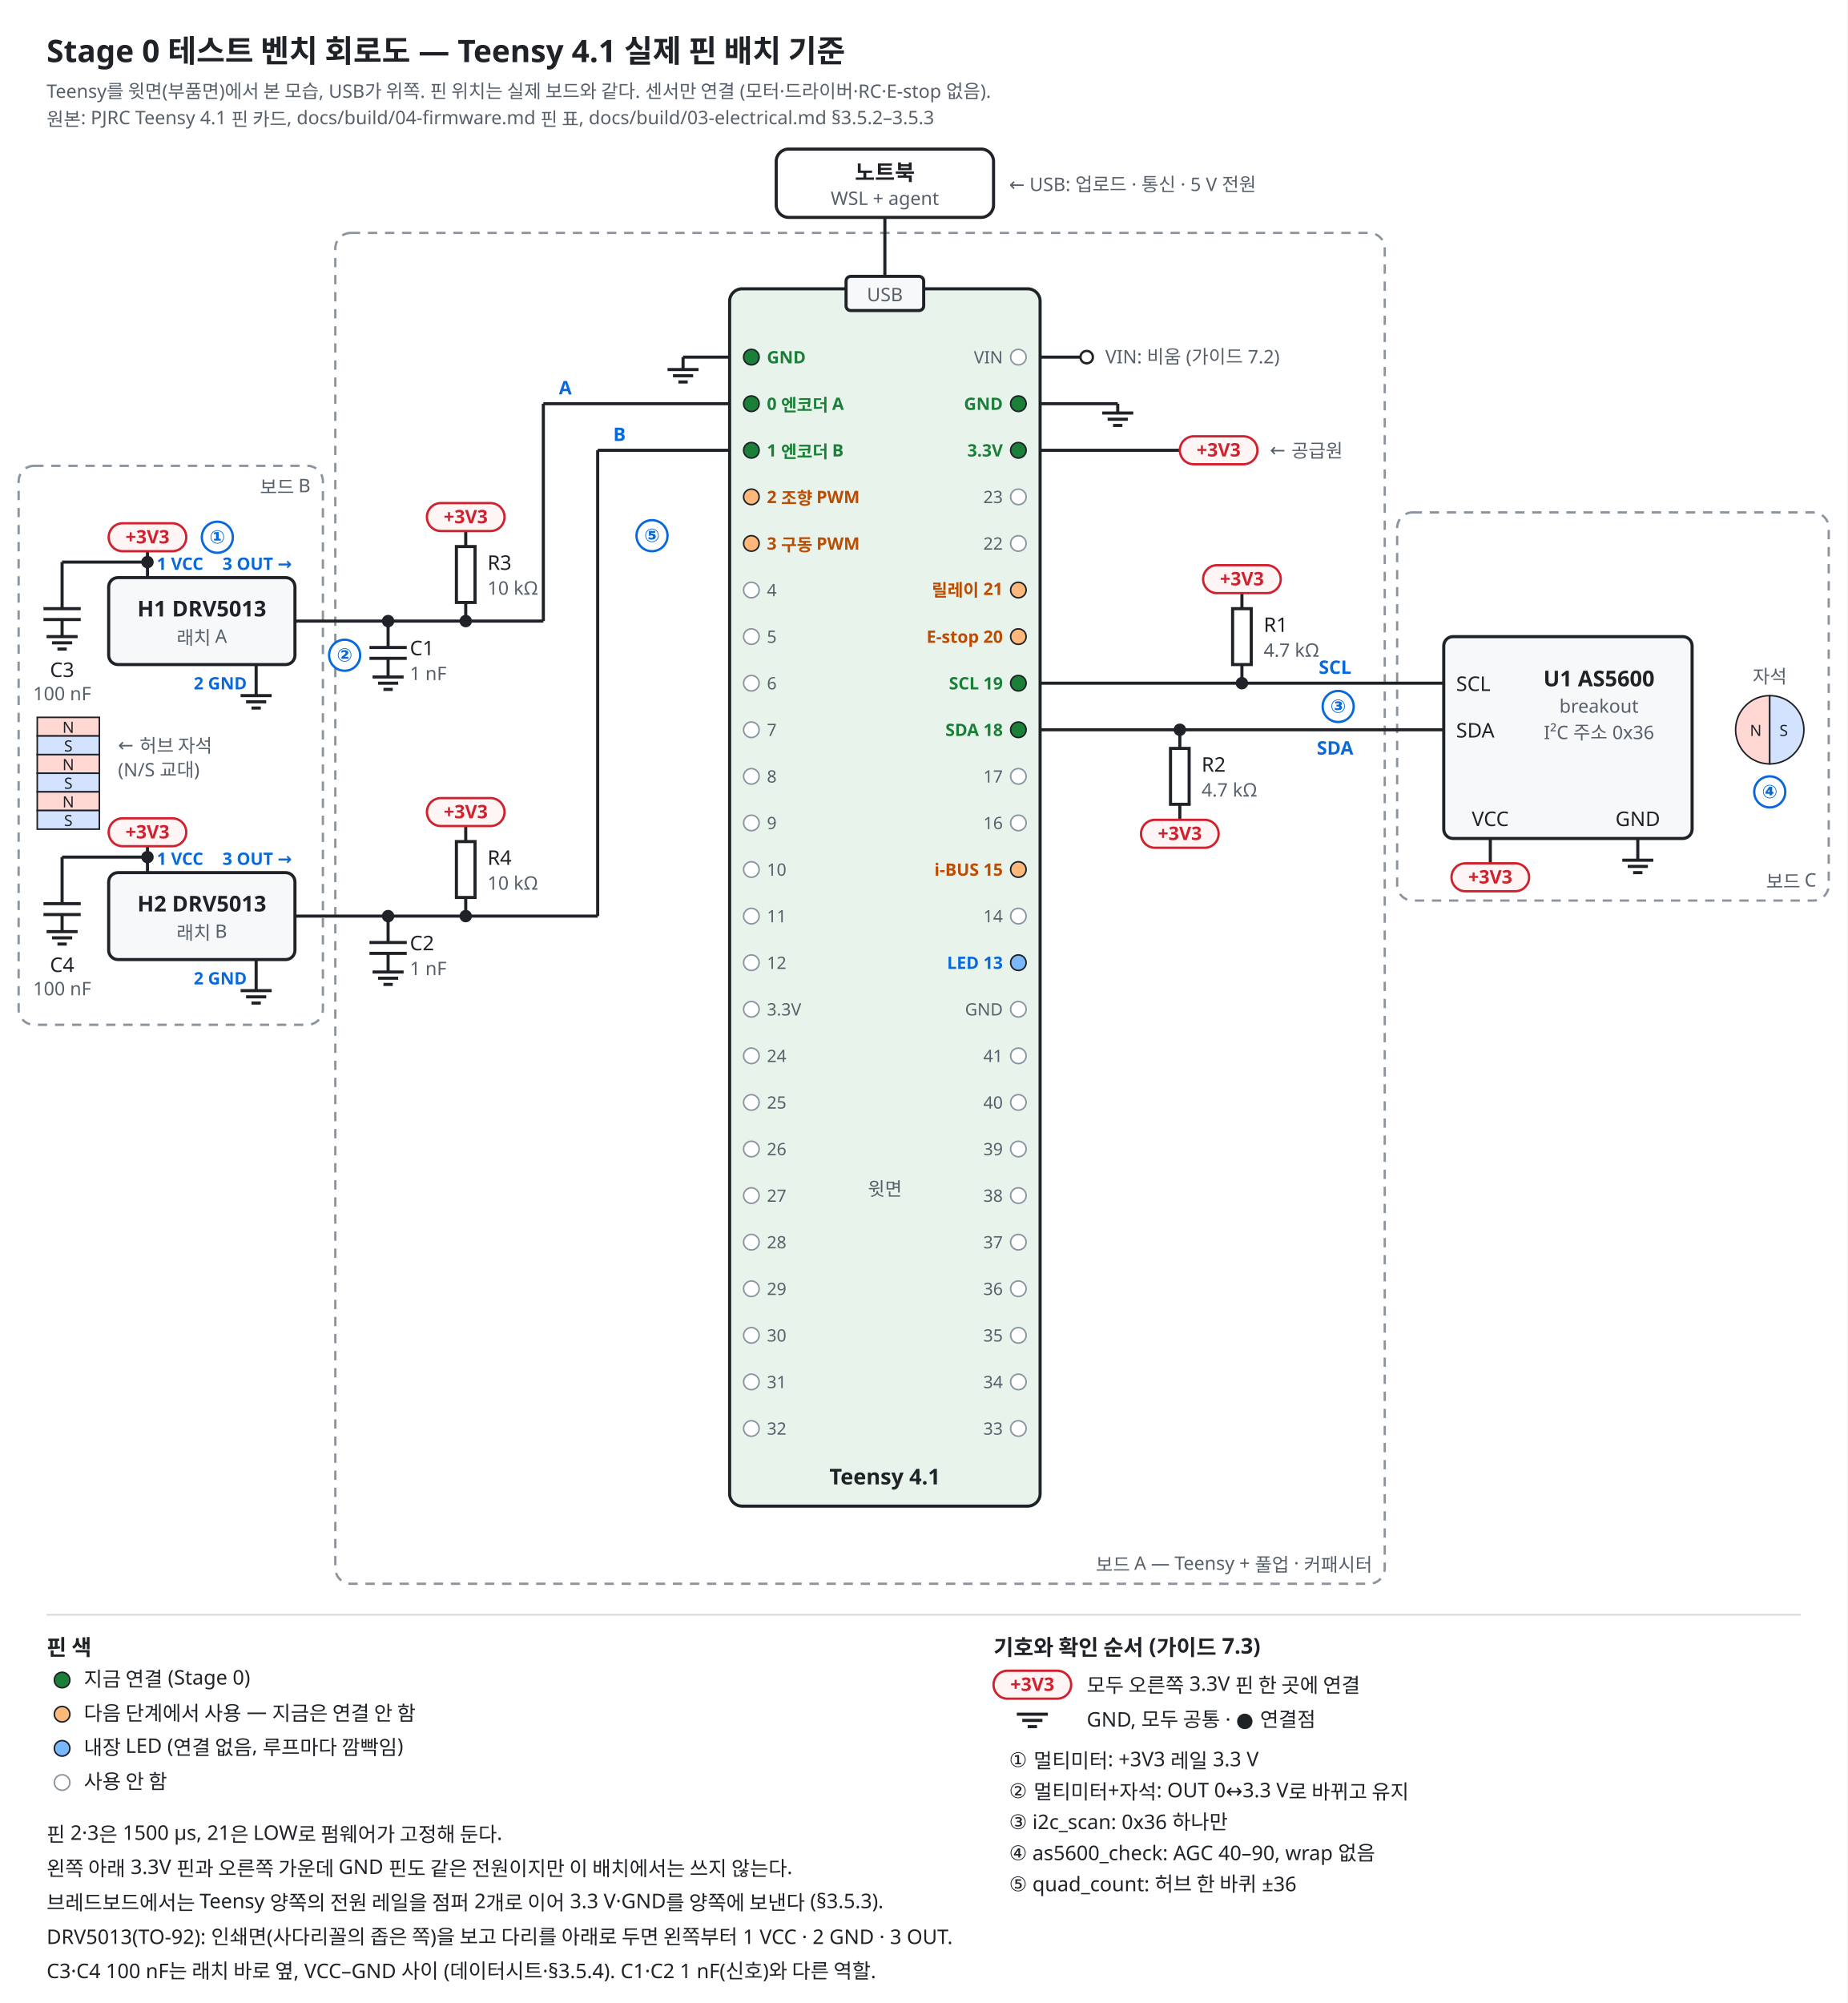
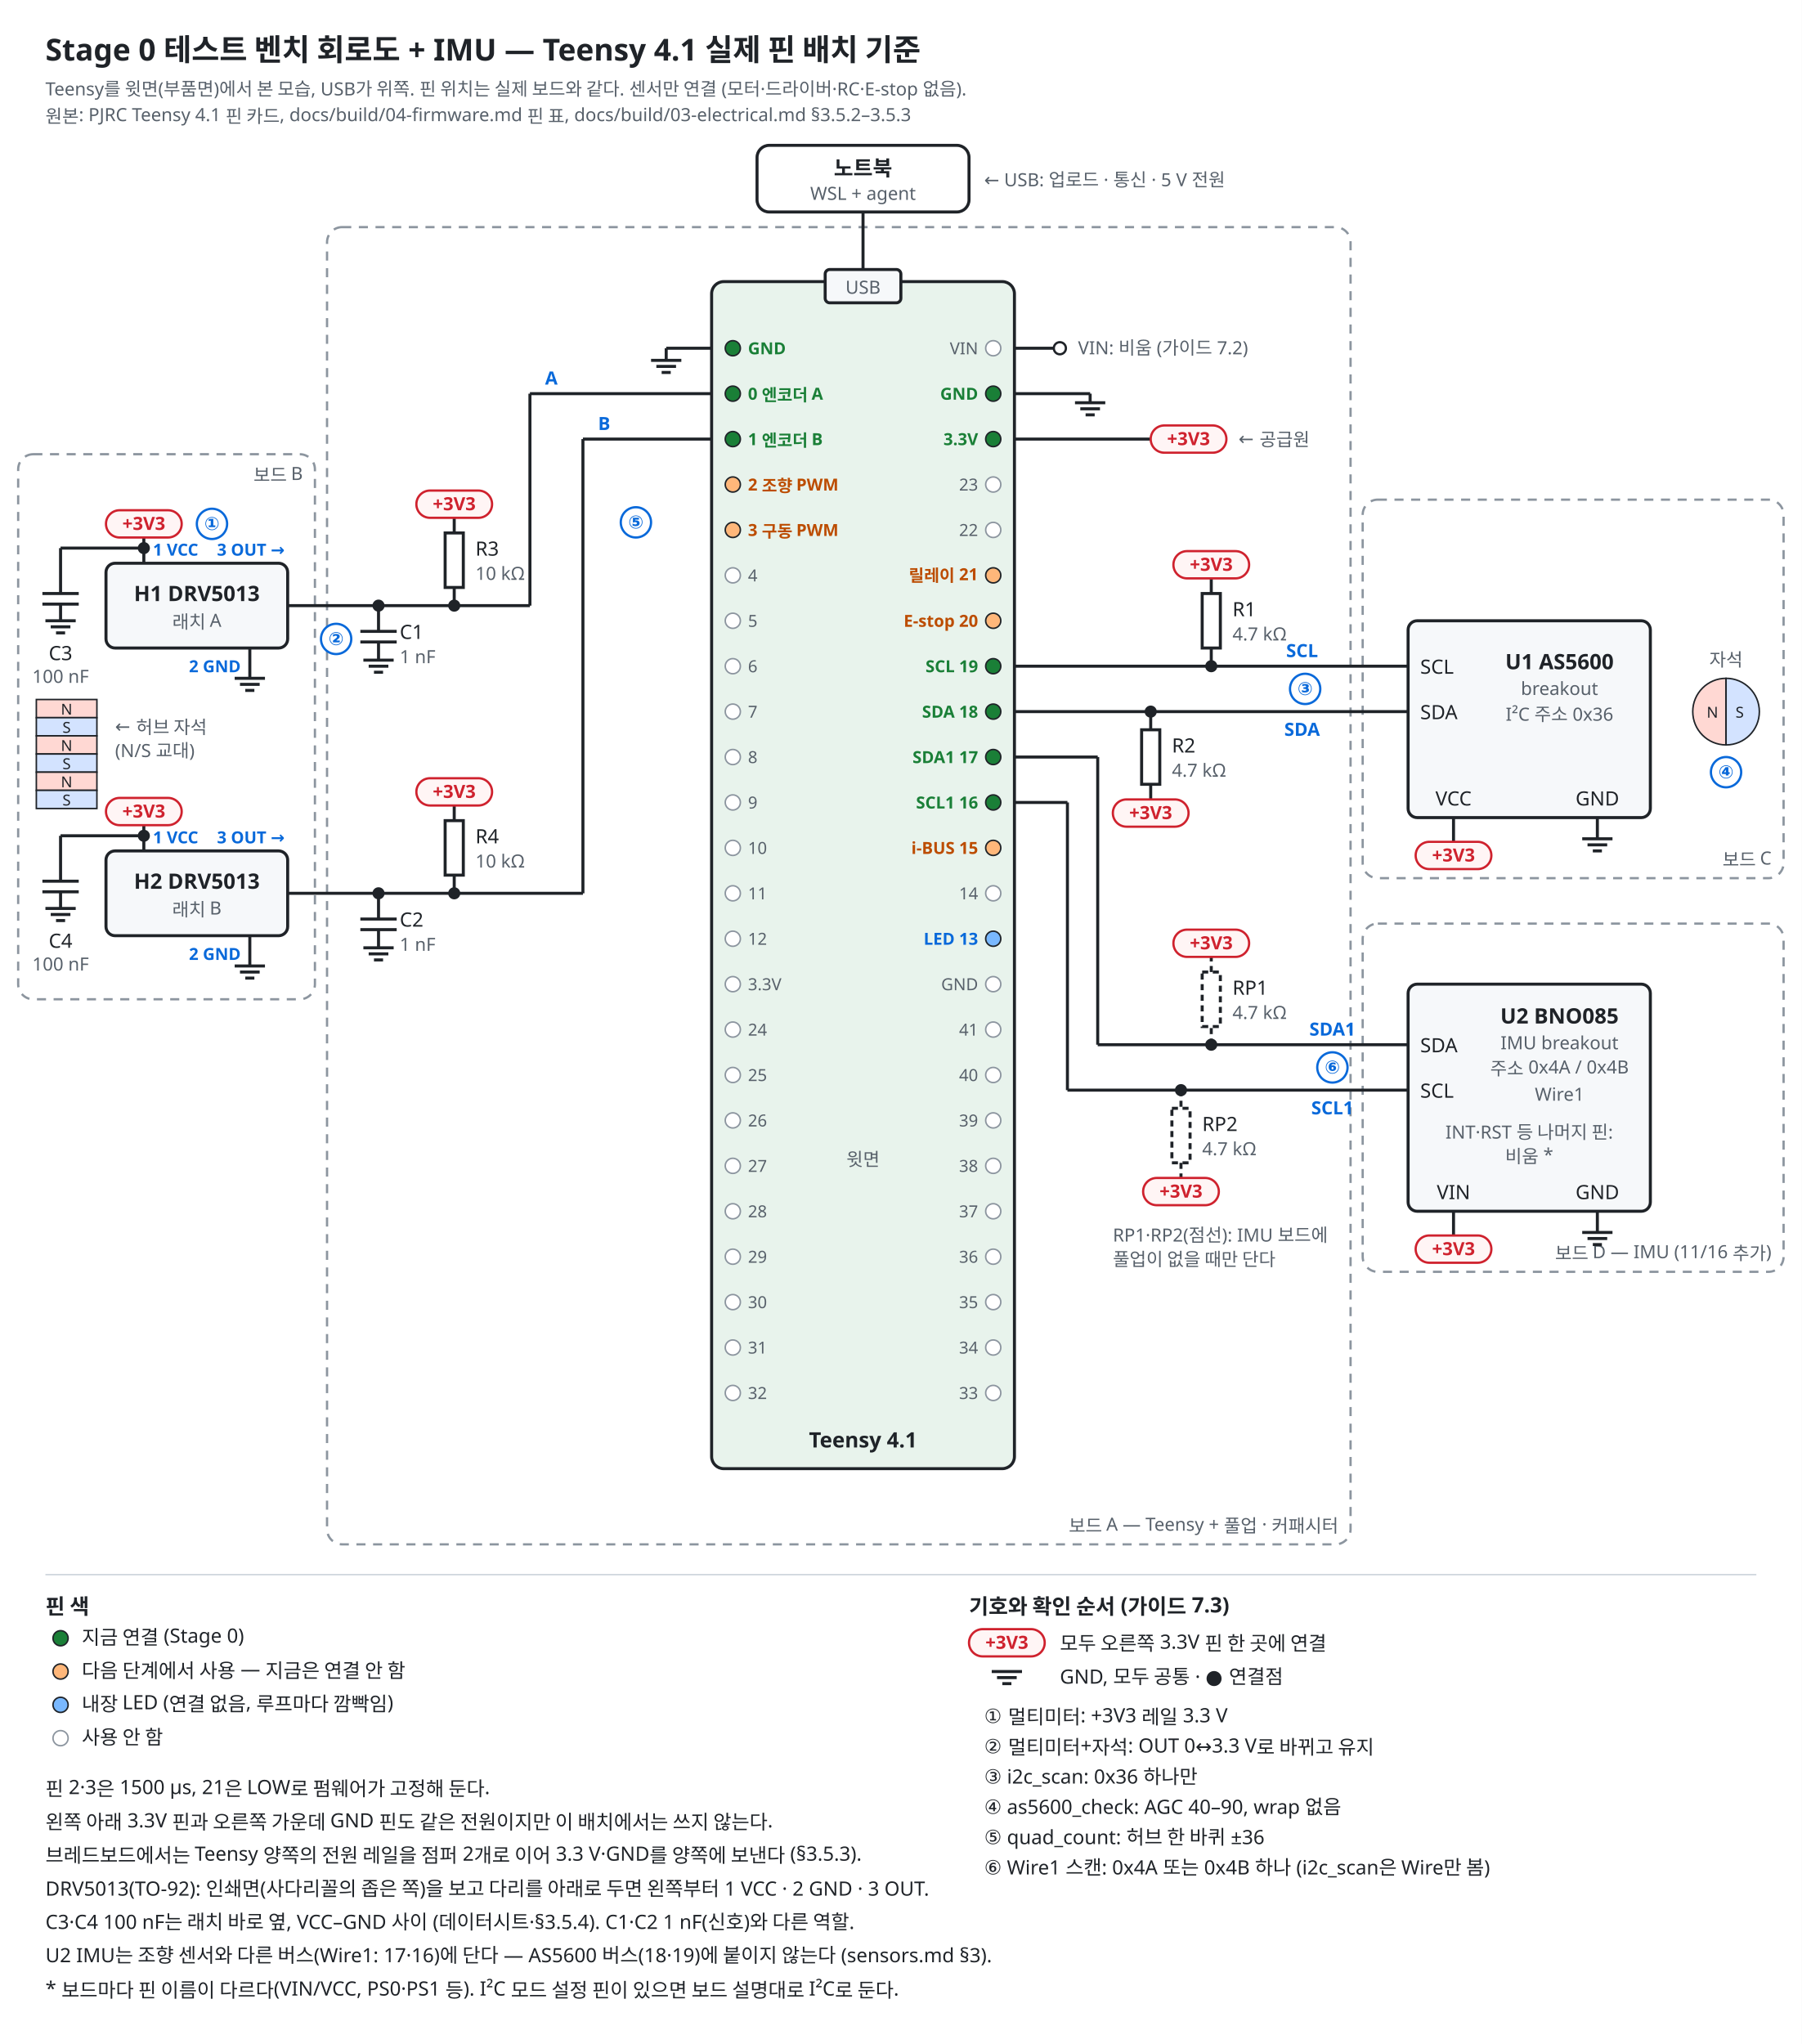
- <svg xmlns="http://www.w3.org/2000/svg" viewBox="0 0 1190 1290" width="1190" height="1290" font-family="'Noto Sans KR','Apple SD Gothic Neo','Malgun Gothic',sans-serif">
+ <svg xmlns="http://www.w3.org/2000/svg" viewBox="0 0 1190 1350" width="1190" height="1350" font-family="'Noto Sans KR','Apple SD Gothic Neo','Malgun Gothic',sans-serif">
  <style>
.w{stroke:#1f2328;stroke-width:2;fill:none}
.box{stroke:#1f2328;stroke-width:2;fill:#fff}
.chip{stroke:#1f2328;stroke-width:2;fill:#f6f8fa}
.pcb{stroke:#1f2328;stroke-width:2;fill:#e8f3ec}
.board{stroke:#8c959f;stroke-width:1.5;fill:none;stroke-dasharray:6 5}
.res{stroke:#1f2328;stroke-width:2;fill:#fff}
+ .resopt{stroke:#1f2328;stroke-width:2;fill:#fff;stroke-dasharray:4 3}
+ .wopt{stroke:#1f2328;stroke-width:2;fill:none;stroke-dasharray:4 3}
.dot{fill:#1f2328}
.nc{stroke:#1f2328;stroke-width:1.5;fill:#fff}
.pill{stroke:#cf222e;stroke-width:1.5;fill:#fff5f5}
.pilltx{fill:#cf222e;font-size:12px;font-weight:700;text-anchor:middle}
.t{fill:#1f2328;font-size:13px}
.ts{fill:#57606a;font-size:12px}
.tb{fill:#1f2328;font-size:14px;font-weight:700}
.h1{fill:#1f2328;font-size:20px;font-weight:700}
.pin{font-size:11px;fill:#57606a}
.pinU{font-size:11px;fill:#1a7f37;font-weight:700}
.pinL{font-size:11px;fill:#bc4c00;font-weight:700}
.pinD{font-size:11px;fill:#0969da;font-weight:700}
.hU{fill:#1a7f37;stroke:#1f2328;stroke-width:1}
.hL{fill:#ffb77a;stroke:#1f2328;stroke-width:1}
.hD{fill:#79b8ff;stroke:#1f2328;stroke-width:1}
.hN{fill:#fff;stroke:#8c959f;stroke-width:1}
.lbl{fill:#0969da;font-size:12px;font-weight:700}
.step{fill:#fff;stroke:#0969da;stroke-width:1.5}
.steptx{fill:#0969da;font-size:12px;font-weight:700;text-anchor:middle}
.mN{fill:#ffd8d3;stroke:#1f2328;stroke-width:1}
.mS{fill:#d3e3ff;stroke:#1f2328;stroke-width:1}
.mtx{fill:#1f2328;font-size:10px;text-anchor:middle}
</style>
-   <rect x="0" y="0" width="1190" height="1290" fill="#fff" />
-   <text class="h1" x="30" y="40">Stage 0 테스트 벤치 회로도 — Teensy 4.1 실제 핀 배치 기준</text>
+   <rect x="0" y="0" width="1190" height="1350" fill="#fff" />
+   <text class="h1" x="30" y="40">Stage 0 테스트 벤치 회로도 + IMU — Teensy 4.1 실제 핀 배치 기준</text>
  <text class="ts" x="30" y="63">Teensy를 윗면(부품면)에서 본 모습, USB가 위쪽. 핀 위치는 실제 보드와 같다. 센서만 연결 (모터·드라이버·RC·E-stop 없음).</text>
  <text class="ts" x="30" y="81">원본: PJRC Teensy 4.1 핀 카드, docs/build/04-firmware.md 핀 표, docs/build/03-electrical.md §3.5.2–3.5.3</text>
  <rect class="board" x="12" y="300" width="196" height="360" rx="10" />
  <text class="ts" x="200" y="318" text-anchor="end">보드 B</text>
  <rect class="board" x="216" y="150" width="676" height="870" rx="10" />
  <text class="ts" x="884" y="1012" text-anchor="end">보드 A — Teensy + 풀업 · 커패시터</text>
  <rect class="board" x="900" y="330" width="278" height="250" rx="10" />
  <text class="ts" x="1170" y="572" text-anchor="end">보드 C</text>
+   <rect class="board" x="900" y="610" width="278" height="230" rx="10" />
+   <text class="ts" x="1170" y="832" text-anchor="end">보드 D — IMU (11/16 추가)</text>
  <rect class="box" x="500" y="96" width="140" height="44" rx="8" />
  <text class="tb" x="570" y="116" text-anchor="middle">노트북</text>
  <text class="ts" x="570" y="132" text-anchor="middle">WSL + agent</text>
  <line class="w" x1="570" y1="140" x2="570" y2="186" />
  <text class="ts" x="650" y="123">← USB: 업로드 · 통신 · 5 V 전원</text>
  <rect class="pcb" x="470" y="186" width="200" height="784" rx="8" />
  <rect class="chip" x="545" y="178" width="50" height="22" rx="3" />
  <text class="ts" x="570" y="194" text-anchor="middle">USB</text>
  <text class="tb" x="570" y="956" text-anchor="middle">Teensy 4.1</text>
  <text class="ts" x="570" y="770" text-anchor="middle">윗면</text>
  <circle class="hU" cx="484" cy="230" r="5" />
  <text class="pinU" x="494" y="234">GND</text>
  <circle class="hU" cx="484" cy="260" r="5" />
  <text class="pinU" x="494" y="264">0 엔코더 A</text>
  <circle class="hU" cx="484" cy="290" r="5" />
  <text class="pinU" x="494" y="294">1 엔코더 B</text>
  <circle class="hL" cx="484" cy="320" r="5" />
  <text class="pinL" x="494" y="324">2 조향 PWM</text>
  <circle class="hL" cx="484" cy="350" r="5" />
  <text class="pinL" x="494" y="354">3 구동 PWM</text>
  <circle class="hN" cx="484" cy="380" r="5" />
  <text class="pin" x="494" y="384">4</text>
  <circle class="hN" cx="484" cy="410" r="5" />
  <text class="pin" x="494" y="414">5</text>
  <circle class="hN" cx="484" cy="440" r="5" />
  <text class="pin" x="494" y="444">6</text>
  <circle class="hN" cx="484" cy="470" r="5" />
  <text class="pin" x="494" y="474">7</text>
  <circle class="hN" cx="484" cy="500" r="5" />
  <text class="pin" x="494" y="504">8</text>
  <circle class="hN" cx="484" cy="530" r="5" />
  <text class="pin" x="494" y="534">9</text>
  <circle class="hN" cx="484" cy="560" r="5" />
  <text class="pin" x="494" y="564">10</text>
  <circle class="hN" cx="484" cy="590" r="5" />
  <text class="pin" x="494" y="594">11</text>
  <circle class="hN" cx="484" cy="620" r="5" />
  <text class="pin" x="494" y="624">12</text>
  <circle class="hN" cx="484" cy="650" r="5" />
  <text class="pin" x="494" y="654">3.3V</text>
  <circle class="hN" cx="484" cy="680" r="5" />
  <text class="pin" x="494" y="684">24</text>
  <circle class="hN" cx="484" cy="710" r="5" />
  <text class="pin" x="494" y="714">25</text>
  <circle class="hN" cx="484" cy="740" r="5" />
  <text class="pin" x="494" y="744">26</text>
  <circle class="hN" cx="484" cy="770" r="5" />
  <text class="pin" x="494" y="774">27</text>
  <circle class="hN" cx="484" cy="800" r="5" />
  <text class="pin" x="494" y="804">28</text>
  <circle class="hN" cx="484" cy="830" r="5" />
  <text class="pin" x="494" y="834">29</text>
  <circle class="hN" cx="484" cy="860" r="5" />
  <text class="pin" x="494" y="864">30</text>
  <circle class="hN" cx="484" cy="890" r="5" />
  <text class="pin" x="494" y="894">31</text>
  <circle class="hN" cx="484" cy="920" r="5" />
  <text class="pin" x="494" y="924">32</text>
  <circle class="hN" cx="656" cy="230" r="5" />
  <text class="pin" x="646" y="234" text-anchor="end">VIN</text>
  <circle class="hU" cx="656" cy="260" r="5" />
  <text class="pinU" x="646" y="264" text-anchor="end">GND</text>
  <circle class="hU" cx="656" cy="290" r="5" />
  <text class="pinU" x="646" y="294" text-anchor="end">3.3V</text>
  <circle class="hN" cx="656" cy="320" r="5" />
  <text class="pin" x="646" y="324" text-anchor="end">23</text>
  <circle class="hN" cx="656" cy="350" r="5" />
  <text class="pin" x="646" y="354" text-anchor="end">22</text>
  <circle class="hL" cx="656" cy="380" r="5" />
  <text class="pinL" x="646" y="384" text-anchor="end">릴레이 21</text>
  <circle class="hL" cx="656" cy="410" r="5" />
  <text class="pinL" x="646" y="414" text-anchor="end">E-stop 20</text>
  <circle class="hU" cx="656" cy="440" r="5" />
  <text class="pinU" x="646" y="444" text-anchor="end">SCL 19</text>
  <circle class="hU" cx="656" cy="470" r="5" />
  <text class="pinU" x="646" y="474" text-anchor="end">SDA 18</text>
-   <circle class="hN" cx="656" cy="500" r="5" />
-   <text class="pin" x="646" y="504" text-anchor="end">17</text>
-   <circle class="hN" cx="656" cy="530" r="5" />
-   <text class="pin" x="646" y="534" text-anchor="end">16</text>
+   <circle class="hU" cx="656" cy="500" r="5" />
+   <text class="pinU" x="646" y="504" text-anchor="end">SDA1 17</text>
+   <circle class="hU" cx="656" cy="530" r="5" />
+   <text class="pinU" x="646" y="534" text-anchor="end">SCL1 16</text>
  <circle class="hL" cx="656" cy="560" r="5" />
  <text class="pinL" x="646" y="564" text-anchor="end">i-BUS 15</text>
  <circle class="hN" cx="656" cy="590" r="5" />
  <text class="pin" x="646" y="594" text-anchor="end">14</text>
  <circle class="hD" cx="656" cy="620" r="5" />
  <text class="pinD" x="646" y="624" text-anchor="end">LED 13</text>
  <circle class="hN" cx="656" cy="650" r="5" />
  <text class="pin" x="646" y="654" text-anchor="end">GND</text>
  <circle class="hN" cx="656" cy="680" r="5" />
  <text class="pin" x="646" y="684" text-anchor="end">41</text>
  <circle class="hN" cx="656" cy="710" r="5" />
  <text class="pin" x="646" y="714" text-anchor="end">40</text>
  <circle class="hN" cx="656" cy="740" r="5" />
  <text class="pin" x="646" y="744" text-anchor="end">39</text>
  <circle class="hN" cx="656" cy="770" r="5" />
  <text class="pin" x="646" y="774" text-anchor="end">38</text>
  <circle class="hN" cx="656" cy="800" r="5" />
  <text class="pin" x="646" y="804" text-anchor="end">37</text>
  <circle class="hN" cx="656" cy="830" r="5" />
  <text class="pin" x="646" y="834" text-anchor="end">36</text>
  <circle class="hN" cx="656" cy="860" r="5" />
  <text class="pin" x="646" y="864" text-anchor="end">35</text>
  <circle class="hN" cx="656" cy="890" r="5" />
  <text class="pin" x="646" y="894" text-anchor="end">34</text>
  <circle class="hN" cx="656" cy="920" r="5" />
  <text class="pin" x="646" y="924" text-anchor="end">33</text>
  <line class="w" x1="470" y1="230" x2="440" y2="230" />
  <line class="w" x1="440" y1="230" x2="440" y2="238" />
  <g class="w">
    <line x1="430" y1="238" x2="450" y2="238" />
    <line x1="433.5" y1="242" x2="446.5" y2="242" />
    <line x1="437" y1="246" x2="443" y2="246" />
  </g>
  <line class="w" x1="470" y1="260" x2="350" y2="260" />
  <line class="w" x1="350" y1="260" x2="350" y2="400" />
  <line class="w" x1="350" y1="400" x2="190" y2="400" />
  <line class="w" x1="470" y1="290" x2="385" y2="290" />
  <line class="w" x1="385" y1="290" x2="385" y2="590" />
  <line class="w" x1="385" y1="590" x2="190" y2="590" />
  <text class="lbl" x="360" y="254">A</text>
  <text class="lbl" x="395" y="284">B</text>
  <circle class="step" cx="420" cy="345" r="10" />
  <text class="steptx" x="420" y="349">⑤</text>
  <circle class="dot" cx="300" cy="400" r="4" />
  <line class="w" x1="300" y1="400" x2="300" y2="388" />
  <rect class="res" x="294" y="352" width="12" height="36" />
  <text class="t" x="314" y="367" text-anchor="start">R3</text>
  <text class="ts" x="314" y="383" text-anchor="start">10 kΩ</text>
  <line class="w" x1="300" y1="352" x2="300" y2="342" />
  <rect class="pill" x="275" y="324" width="50" height="18" rx="9" />
  <text class="pilltx" x="300" y="337">+3V3</text>
  <circle class="dot" cx="250" cy="400" r="4" />
  <line class="w" x1="250" y1="400" x2="250" y2="417" />
  <line class="w" x1="238" y1="417" x2="262" y2="417" />
  <line class="w" x1="238" y1="424" x2="262" y2="424" />
  <line class="w" x1="250" y1="424" x2="250" y2="436" />
  <g class="w">
    <line x1="240" y1="436" x2="260" y2="436" />
    <line x1="243.5" y1="440" x2="256.5" y2="440" />
    <line x1="247" y1="444" x2="253" y2="444" />
  </g>
  <text class="t" x="264" y="422">C1</text>
  <text class="ts" x="264" y="438">1 nF</text>
  <circle class="dot" cx="300" cy="590" r="4" />
  <line class="w" x1="300" y1="590" x2="300" y2="578" />
  <rect class="res" x="294" y="542" width="12" height="36" />
  <text class="t" x="314" y="557" text-anchor="start">R4</text>
  <text class="ts" x="314" y="573" text-anchor="start">10 kΩ</text>
  <line class="w" x1="300" y1="542" x2="300" y2="532" />
  <rect class="pill" x="275" y="514" width="50" height="18" rx="9" />
  <text class="pilltx" x="300" y="527">+3V3</text>
  <circle class="dot" cx="250" cy="590" r="4" />
  <line class="w" x1="250" y1="590" x2="250" y2="607" />
  <line class="w" x1="238" y1="607" x2="262" y2="607" />
  <line class="w" x1="238" y1="614" x2="262" y2="614" />
  <line class="w" x1="250" y1="614" x2="250" y2="626" />
  <g class="w">
    <line x1="240" y1="626" x2="260" y2="626" />
    <line x1="243.5" y1="630" x2="256.5" y2="630" />
    <line x1="247" y1="634" x2="253" y2="634" />
  </g>
  <text class="t" x="264" y="612">C2</text>
  <text class="ts" x="264" y="628">1 nF</text>
  <rect class="chip" x="70" y="372" width="120" height="56" rx="6" />
  <text class="tb" x="130" y="397" text-anchor="middle">H1 DRV5013</text>
  <text class="ts" x="130" y="415" text-anchor="middle">래치 A</text>
  <text class="pinD" x="101" y="367">1 VCC</text>
  <text class="pinD" x="188" y="367" text-anchor="end">3 OUT →</text>
  <text class="pinD" x="159" y="444" text-anchor="end">2 GND</text>
  <line class="w" x1="95" y1="372" x2="95" y2="355" />
  <rect class="pill" x="70" y="337" width="50" height="18" rx="9" />
  <text class="pilltx" x="95" y="350">+3V3</text>
  <line class="w" x1="165" y1="428" x2="165" y2="448" />
  <g class="w">
    <line x1="155" y1="448" x2="175" y2="448" />
    <line x1="158.5" y1="452" x2="171.5" y2="452" />
    <line x1="162" y1="456" x2="168" y2="456" />
  </g>
  <circle class="dot" cx="95" cy="362" r="4" />
  <line class="w" x1="95" y1="362" x2="40" y2="362" />
  <line class="w" x1="40" y1="362" x2="40" y2="392" />
  <line class="w" x1="28" y1="392" x2="52" y2="392" />
  <line class="w" x1="28" y1="399" x2="52" y2="399" />
  <line class="w" x1="40" y1="399" x2="40" y2="410" />
  <g class="w">
    <line x1="30" y1="410" x2="50" y2="410" />
    <line x1="33.5" y1="414" x2="46.5" y2="414" />
    <line x1="37" y1="418" x2="43" y2="418" />
  </g>
  <text class="t" x="40" y="436" text-anchor="middle">C3</text>
  <text class="ts" x="40" y="451" text-anchor="middle">100 nF</text>
  <rect class="chip" x="70" y="562" width="120" height="56" rx="6" />
  <text class="tb" x="130" y="587" text-anchor="middle">H2 DRV5013</text>
  <text class="ts" x="130" y="605" text-anchor="middle">래치 B</text>
  <text class="pinD" x="101" y="557">1 VCC</text>
  <text class="pinD" x="188" y="557" text-anchor="end">3 OUT →</text>
  <text class="pinD" x="159" y="634" text-anchor="end">2 GND</text>
  <line class="w" x1="95" y1="562" x2="95" y2="545" />
  <rect class="pill" x="70" y="527" width="50" height="18" rx="9" />
  <text class="pilltx" x="95" y="540">+3V3</text>
  <line class="w" x1="165" y1="618" x2="165" y2="638" />
  <g class="w">
    <line x1="155" y1="638" x2="175" y2="638" />
    <line x1="158.5" y1="642" x2="171.5" y2="642" />
    <line x1="162" y1="646" x2="168" y2="646" />
  </g>
  <circle class="dot" cx="95" cy="552" r="4" />
  <line class="w" x1="95" y1="552" x2="40" y2="552" />
  <line class="w" x1="40" y1="552" x2="40" y2="582" />
  <line class="w" x1="28" y1="582" x2="52" y2="582" />
  <line class="w" x1="28" y1="589" x2="52" y2="589" />
  <line class="w" x1="40" y1="589" x2="40" y2="600" />
  <g class="w">
    <line x1="30" y1="600" x2="50" y2="600" />
    <line x1="33.5" y1="604" x2="46.5" y2="604" />
    <line x1="37" y1="608" x2="43" y2="608" />
  </g>
  <text class="t" x="40" y="626" text-anchor="middle">C4</text>
  <text class="ts" x="40" y="641" text-anchor="middle">100 nF</text>
  <circle class="step" cx="140" cy="346" r="10" />
  <text class="steptx" x="140" y="350">①</text>
  <circle class="step" cx="222" cy="422" r="10" />
  <text class="steptx" x="222" y="426">②</text>
  <rect class="mN" x="24" y="462" width="40" height="12" />
  <text class="mtx" x="44" y="472">N</text>
  <rect class="mS" x="24" y="474" width="40" height="12" />
  <text class="mtx" x="44" y="484">S</text>
  <rect class="mN" x="24" y="486" width="40" height="12" />
  <text class="mtx" x="44" y="496">N</text>
  <rect class="mS" x="24" y="498" width="40" height="12" />
  <text class="mtx" x="44" y="508">S</text>
  <rect class="mN" x="24" y="510" width="40" height="12" />
  <text class="mtx" x="44" y="520">N</text>
  <rect class="mS" x="24" y="522" width="40" height="12" />
  <text class="mtx" x="44" y="532">S</text>
  <text class="ts" x="76" y="484">← 허브 자석</text>
  <text class="ts" x="76" y="500">(N/S 교대)</text>
  <line class="w" x1="670" y1="230" x2="696" y2="230" />
  <circle class="nc" cx="700" cy="230" r="4" />
  <text class="ts" x="712" y="234">VIN: 비움 (가이드 7.2)</text>
  <line class="w" x1="670" y1="260" x2="720" y2="260" />
  <line class="w" x1="720" y1="260" x2="720" y2="266" />
  <g class="w">
    <line x1="710" y1="266" x2="730" y2="266" />
    <line x1="713.5" y1="270" x2="726.5" y2="270" />
    <line x1="717" y1="274" x2="723" y2="274" />
  </g>
  <line class="w" x1="670" y1="290" x2="760" y2="290" />
  <rect class="pill" x="760" y="281" width="50" height="18" rx="9" />
  <text class="pilltx" x="785" y="294">+3V3</text>
  <text class="ts" x="818" y="294">← 공급원</text>
  <line class="w" x1="670" y1="440" x2="930" y2="440" />
  <line class="w" x1="670" y1="470" x2="930" y2="470" />
  <text class="lbl" x="860" y="434" text-anchor="middle">SCL</text>
  <text class="lbl" x="860" y="486" text-anchor="middle">SDA</text>
  <circle class="dot" cx="800" cy="440" r="4" />
  <line class="w" x1="800" y1="440" x2="800" y2="428" />
  <rect class="res" x="794" y="392" width="12" height="36" />
  <text class="t" x="814" y="407" text-anchor="start">R1</text>
  <text class="ts" x="814" y="423" text-anchor="start">4.7 kΩ</text>
  <line class="w" x1="800" y1="392" x2="800" y2="382" />
  <rect class="pill" x="775" y="364" width="50" height="18" rx="9" />
  <text class="pilltx" x="800" y="377">+3V3</text>
  <circle class="dot" cx="760" cy="470" r="4" />
  <line class="w" x1="760" y1="470" x2="760" y2="482" />
  <rect class="res" x="754" y="482" width="12" height="36" />
  <text class="t" x="774" y="497" text-anchor="start">R2</text>
  <text class="ts" x="774" y="513" text-anchor="start">4.7 kΩ</text>
  <line class="w" x1="760" y1="518" x2="760" y2="528" />
  <rect class="pill" x="735" y="528" width="50" height="18" rx="9" />
  <text class="pilltx" x="760" y="541">+3V3</text>
  <circle class="step" cx="862" cy="455" r="10" />
  <text class="steptx" x="862" y="459">③</text>
  <rect class="chip" x="930" y="410" width="160" height="130" rx="6" />
  <text class="t" x="938" y="445">SCL</text>
  <text class="t" x="938" y="475">SDA</text>
  <text class="tb" x="1030" y="442" text-anchor="middle">U1 AS5600</text>
  <text class="ts" x="1030" y="459" text-anchor="middle">breakout</text>
  <text class="ts" x="1030" y="476" text-anchor="middle">I²C 주소 0x36</text>
  <text class="t" x="960" y="532" text-anchor="middle">VCC</text>
  <text class="t" x="1055" y="532" text-anchor="middle">GND</text>
  <line class="w" x1="960" y1="540" x2="960" y2="556" />
  <rect class="pill" x="935" y="556" width="50" height="18" rx="9" />
  <text class="pilltx" x="960" y="569">+3V3</text>
  <line class="w" x1="1055" y1="540" x2="1055" y2="554" />
  <g class="w">
    <line x1="1045" y1="554" x2="1065" y2="554" />
    <line x1="1048.5" y1="558" x2="1061.5" y2="558" />
    <line x1="1052" y1="562" x2="1058" y2="562" />
  </g>
  <path class="mN" d="M1140 448 A22 22 0 0 0 1140 492 Z" />
  <path class="mS" d="M1140 448 A22 22 0 0 1 1140 492 Z" />
  <text class="mtx" x="1131" y="474">N</text>
  <text class="mtx" x="1149" y="474">S</text>
  <text class="ts" x="1140" y="440" text-anchor="middle">자석</text>
  <circle class="step" cx="1140" cy="510" r="10" />
  <text class="steptx" x="1140" y="514">④</text>
+   <line class="w" x1="670" y1="500" x2="725" y2="500" />
+   <line class="w" x1="725" y1="500" x2="725" y2="690" />
+   <line class="w" x1="725" y1="690" x2="930" y2="690" />
+   <line class="w" x1="670" y1="530" x2="705" y2="530" />
+   <line class="w" x1="705" y1="530" x2="705" y2="720" />
+   <line class="w" x1="705" y1="720" x2="930" y2="720" />
+   <text class="lbl" x="880" y="684" text-anchor="middle">SDA1</text>
+   <text class="lbl" x="880" y="736" text-anchor="middle">SCL1</text>
+   <circle class="dot" cx="800" cy="690" r="4" />
+   <line class="wopt" x1="800" y1="690" x2="800" y2="678" />
+   <rect class="resopt" x="794" y="642" width="12" height="36" />
+   <text class="t" x="814" y="657">RP1</text>
+   <text class="ts" x="814" y="673">4.7 kΩ</text>
+   <line class="wopt" x1="800" y1="642" x2="800" y2="632" />
+   <rect class="pill" x="775" y="614" width="50" height="18" rx="9" />
+   <text class="pilltx" x="800" y="627">+3V3</text>
+   <circle class="dot" cx="780" cy="720" r="4" />
+   <line class="wopt" x1="780" y1="720" x2="780" y2="732" />
+   <rect class="resopt" x="774" y="732" width="12" height="36" />
+   <text class="t" x="794" y="747">RP2</text>
+   <text class="ts" x="794" y="763">4.7 kΩ</text>
+   <line class="wopt" x1="780" y1="768" x2="780" y2="778" />
+   <rect class="pill" x="755" y="778" width="50" height="18" rx="9" />
+   <text class="pilltx" x="780" y="791">+3V3</text>
+   <text class="ts" x="735" y="820">RP1·RP2(점선): IMU 보드에</text>
+   <text class="ts" x="735" y="836">풀업이 없을 때만 단다</text>
+   <circle class="step" cx="880" cy="705" r="10" />
+   <text class="steptx" x="880" y="709">⑥</text>
+   <rect class="chip" x="930" y="650" width="160" height="150" rx="6" />
+   <text class="t" x="938" y="695">SDA</text>
+   <text class="t" x="938" y="725">SCL</text>
+   <text class="tb" x="1030" y="676" text-anchor="middle">U2 BNO085</text>
+   <text class="ts" x="1030" y="693" text-anchor="middle">IMU breakout</text>
+   <text class="ts" x="1030" y="710" text-anchor="middle">주소 0x4A / 0x4B</text>
+   <text class="ts" x="1030" y="727" text-anchor="middle">Wire1</text>
+   <text class="t" x="960" y="792" text-anchor="middle">VIN</text>
+   <text class="t" x="1055" y="792" text-anchor="middle">GND</text>
+   <line class="w" x1="960" y1="800" x2="960" y2="816" />
+   <rect class="pill" x="935" y="816" width="50" height="18" rx="9" />
+   <text class="pilltx" x="960" y="829">+3V3</text>
+   <line class="w" x1="1055" y1="800" x2="1055" y2="814" />
+   <g class="w">
+     <line x1="1045" y1="814" x2="1065" y2="814" />
+     <line x1="1048.5" y1="818" x2="1061.5" y2="818" />
+     <line x1="1052" y1="822" x2="1058" y2="822" />
+   </g>
+   <text class="ts" x="1010" y="752" text-anchor="middle">INT·RST 등 나머지 핀:</text>
+   <text class="ts" x="1010" y="768" text-anchor="middle">비움 *</text>
  <line x1="30" y1="1040" x2="1160" y2="1040" stroke="#d0d7de" stroke-width="1" />
  <text class="tb" x="30" y="1066">핀 색</text>
  <circle class="hU" cx="40" cy="1082" r="5" />
  <text class="t" x="54" y="1086">지금 연결 (Stage 0)</text>
  <circle class="hL" cx="40" cy="1104" r="5" />
  <text class="t" x="54" y="1108">다음 단계에서 사용 — 지금은 연결 안 함</text>
  <circle class="hD" cx="40" cy="1126" r="5" />
  <text class="t" x="54" y="1130">내장 LED (연결 없음, 루프마다 깜빡임)</text>
  <circle class="hN" cx="40" cy="1148" r="5" />
  <text class="t" x="54" y="1152">사용 안 함</text>
  <text class="t" x="30" y="1186">핀 2·3은 1500 µs, 21은 LOW로 펌웨어가 고정해 둔다.</text>
  <text class="t" x="30" y="1208">왼쪽 아래 3.3V 핀과 오른쪽 가운데 GND 핀도 같은 전원이지만 이 배치에서는 쓰지 않는다.</text>
  <text class="t" x="30" y="1274">C3·C4 100 nF는 래치 바로 옆, VCC–GND 사이 (데이터시트·§3.5.4). C1·C2 1 nF(신호)와 다른 역할.</text>
  <text class="t" x="30" y="1252">DRV5013(TO-92): 인쇄면(사다리꼴의 좁은 쪽)을 보고 다리를 아래로 두면 왼쪽부터 1 VCC · 2 GND · 3 OUT.</text>
  <text class="t" x="30" y="1230">브레드보드에서는 Teensy 양쪽의 전원 레일을 점퍼 2개로 이어 3.3 V·GND를 양쪽에 보낸다 (§3.5.3).</text>
+   <text class="t" x="30" y="1296">U2 IMU는 조향 센서와 다른 버스(Wire1: 17·16)에 단다 — AS5600 버스(18·19)에 붙이지 않는다 (sensors.md §3).</text>
+   <text class="t" x="30" y="1318">* 보드마다 핀 이름이 다르다(VIN/VCC, PS0·PS1 등). I²C 모드 설정 핀이 있으면 보드 설명대로 I²C로 둔다.</text>
  <text class="tb" x="640" y="1066">기호와 확인 순서 (가이드 7.3)</text>
  <rect class="pill" x="640" y="1076" width="50" height="18" rx="9" />
  <text class="pilltx" x="665" y="1089">+3V3</text>
  <text class="t" x="700" y="1090">모두 오른쪽 3.3V 핀 한 곳에 연결</text>
  <g class="w">
    <line x1="655" y1="1104" x2="675" y2="1104" />
    <line x1="658.5" y1="1108" x2="671.5" y2="1108" />
    <line x1="662" y1="1112" x2="668" y2="1112" />
  </g>
  <text class="t" x="700" y="1112">GND, 모두 공통 · ● 연결점</text>
  <text class="t" x="650" y="1138">① 멀티미터: +3V3 레일 3.3 V</text>
  <text class="t" x="650" y="1158">② 멀티미터+자석: OUT 0↔3.3 V로 바뀌고 유지</text>
  <text class="t" x="650" y="1178">③ i2c_scan: 0x36 하나만</text>
  <text class="t" x="650" y="1198">④ as5600_check: AGC 40–90, wrap 없음</text>
  <text class="t" x="650" y="1218">⑤ quad_count: 허브 한 바퀴 ±36</text>
+   <text class="t" x="650" y="1238">⑥ Wire1 스캔: 0x4A 또는 0x4B 하나 (i2c_scan은 Wire만 봄)</text>
</svg>
